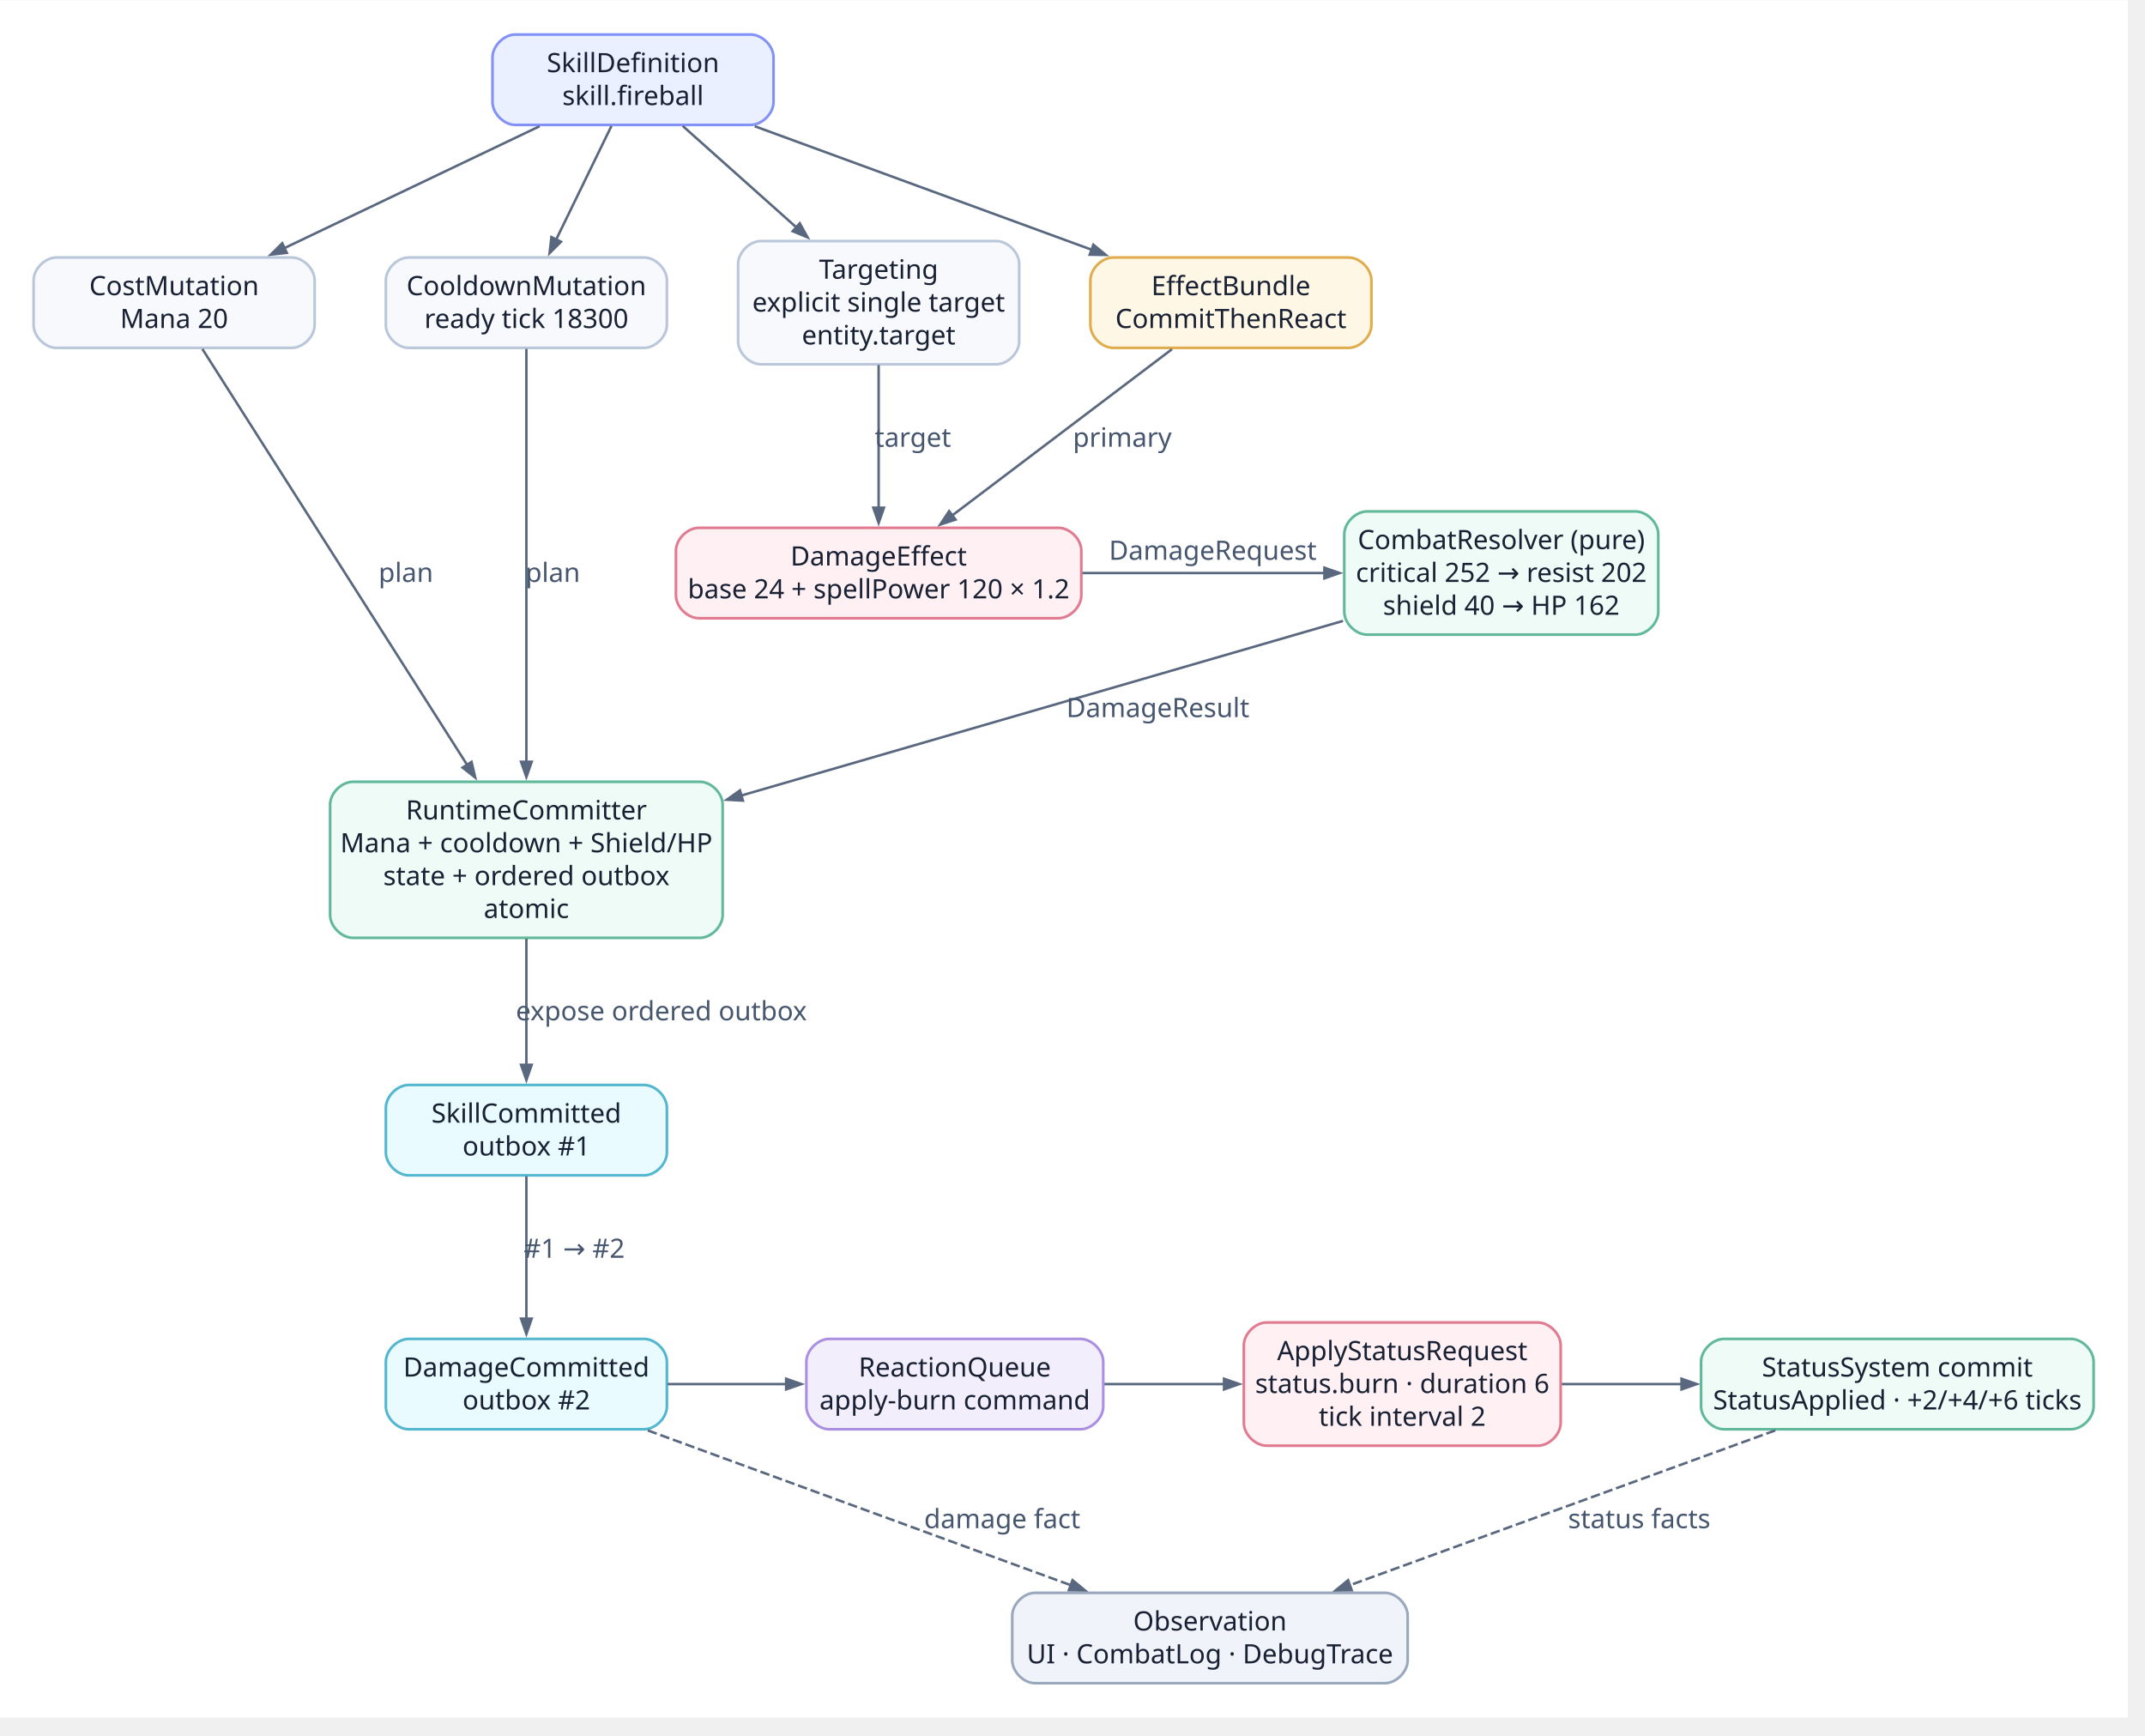
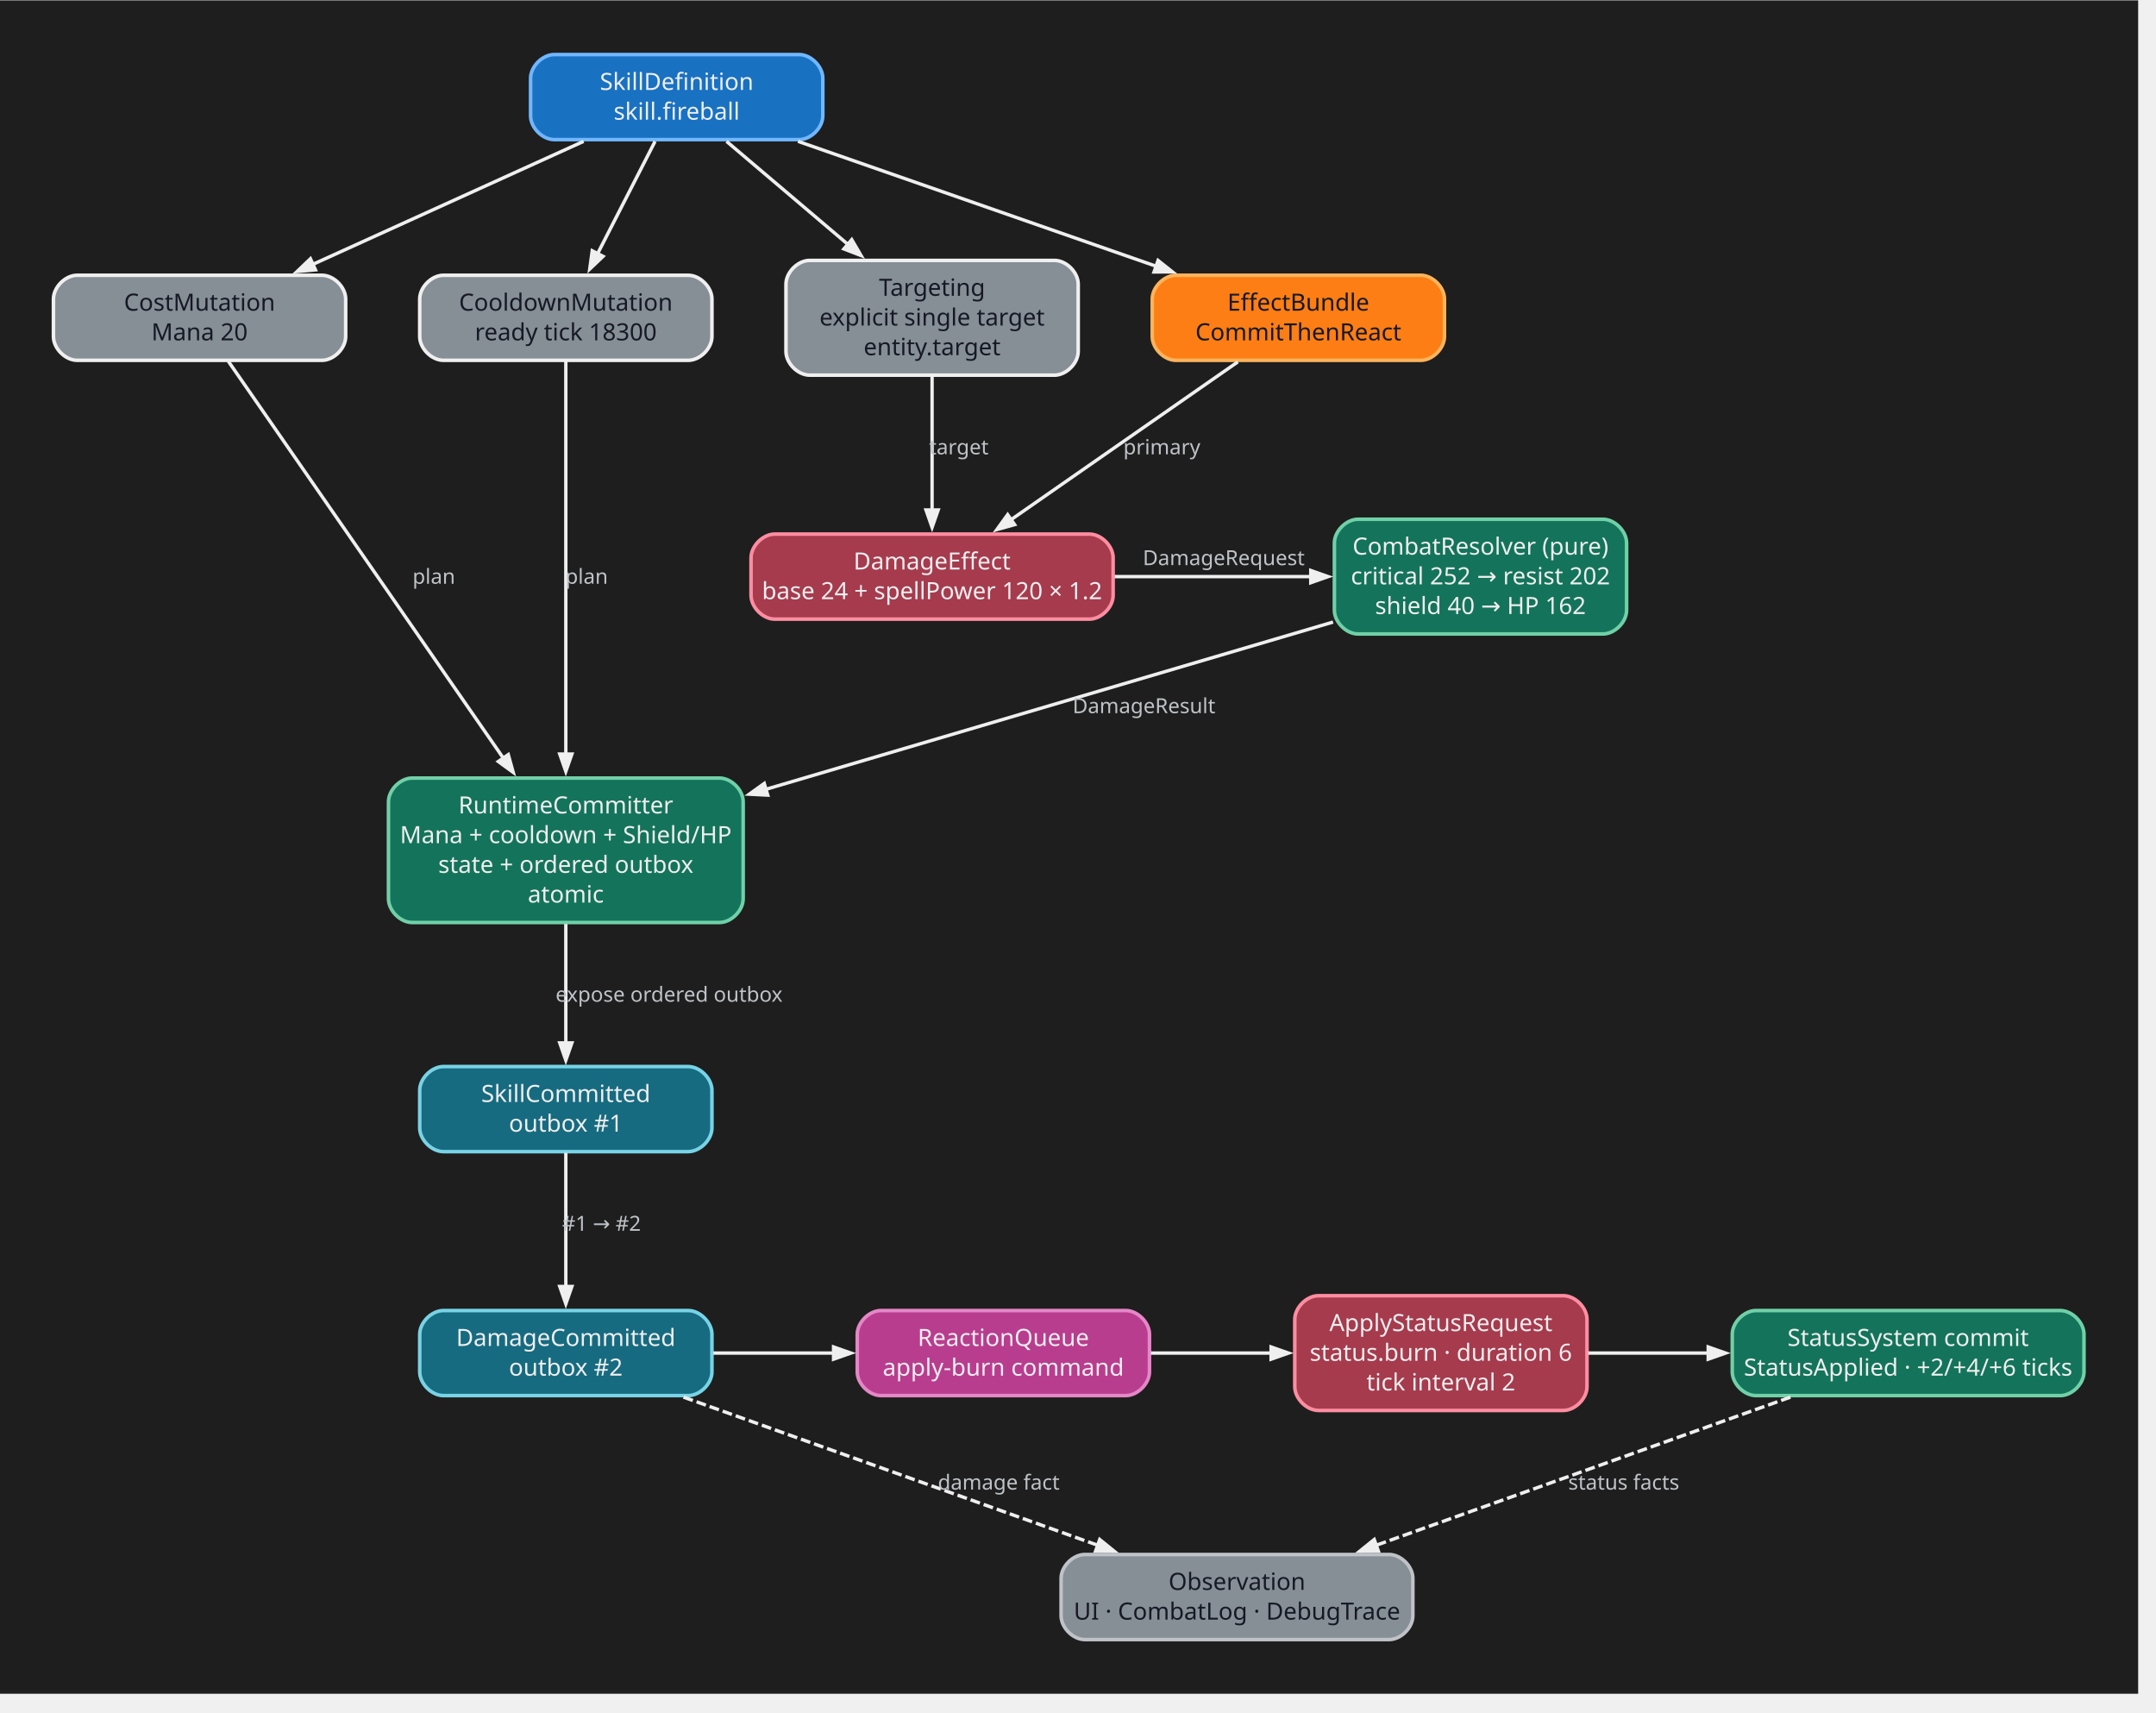
- <svg xmlns="http://www.w3.org/2000/svg" width="1514pt" height="1225pt" viewBox="12.00 12.00 1502.00 1214.00">
-   <g id="graph0" class="graph" transform="scale(1.33333 1.33333) rotate(0) translate(26.64 892.36)">
-     <polygon fill="#ffffff" stroke="none" points="-18,18 -18,-883.72 1099.88,-883.72 1099.88,18 -18,18" />
+ <svg xmlns="http://www.w3.org/2000/svg" data-diagram-theme="chalkboard-dark-v1" width="1464pt" height="1163pt" viewBox="12.00 12.00 1452.00 1152.00">
+   <g id="graph0" class="graph" transform="scale(1.33333 1.33333) rotate(0) translate(36 836.47)">
+     <polygon fill="#1e1e1e" stroke="none" points="-27.36,27.36 -27.36,-827.83 1052.99,-827.83 1052.99,27.36 -27.36,27.36" />
    <g id="node1" class="node">
-       <path fill="#eaf0ff" stroke="#8292f7" stroke-width="1.4" d="M376.6,-865.72C376.6,-865.72 253,-865.72 253,-865.72 247,-865.72 241,-859.72 241,-853.72 241,-853.72 241,-830.26 241,-830.26 241,-824.26 247,-818.26 253,-818.26 253,-818.26 376.6,-818.26 376.6,-818.26 382.6,-818.26 388.6,-824.26 388.6,-830.26 388.6,-830.26 388.6,-853.72 388.6,-853.72 388.6,-859.72 382.6,-865.72 376.6,-865.72" />
-       <text xml:space="preserve" text-anchor="middle" x="314.8" y="-845.94" font-family="Noto Sans KR" font-size="14.00" fill="#182033">SkillDefinition</text>
-       <text xml:space="preserve" text-anchor="middle" x="314.8" y="-828.69" font-family="Noto Sans KR" font-size="14.00" fill="#182033">skill.fireball</text>
+       <path fill="#1971c2" stroke="#70b7ff" stroke-width="1.8" d="M376.6,-800.47C376.6,-800.47 253,-800.47 253,-800.47 247,-800.47 241,-794.47 241,-788.47 241,-788.47 241,-769.51 241,-769.51 241,-763.51 247,-757.51 253,-757.51 253,-757.51 376.6,-757.51 376.6,-757.51 382.6,-757.51 388.6,-763.51 388.6,-769.51 388.6,-769.51 388.6,-788.47 388.6,-788.47 388.6,-794.47 382.6,-800.47 376.6,-800.47" />
+       <text xml:space="preserve" text-anchor="middle" x="314.8" y="-782.59" font-family="Noto Sans KR" font-size="12.00" fill="#efefef">SkillDefinition</text>
+       <text xml:space="preserve" text-anchor="middle" x="314.8" y="-767.59" font-family="Noto Sans KR" font-size="12.00" fill="#efefef">skill.fireball</text>
    </g>
    <g id="node2" class="node">
-       <path fill="#f7f9fc" stroke="#bac7db" stroke-width="1.4" d="M135.6,-748.64C135.6,-748.64 12,-748.64 12,-748.64 6,-748.64 0,-742.64 0,-736.64 0,-736.64 0,-713.18 0,-713.18 0,-707.18 6,-701.18 12,-701.18 12,-701.18 135.6,-701.18 135.6,-701.18 141.6,-701.18 147.6,-707.18 147.6,-713.18 147.6,-713.18 147.6,-736.64 147.6,-736.64 147.6,-742.64 141.6,-748.64 135.6,-748.64" />
-       <text xml:space="preserve" text-anchor="middle" x="73.8" y="-728.86" font-family="Noto Sans KR" font-size="14.00" fill="#182033">CostMutation</text>
-       <text xml:space="preserve" text-anchor="middle" x="73.8" y="-711.61" font-family="Noto Sans KR" font-size="14.00" fill="#182033">Mana 20</text>
+       <path fill="#868e96" stroke="#efefef" stroke-width="1.8" d="M135.6,-689.01C135.6,-689.01 12,-689.01 12,-689.01 6,-689.01 0,-683.01 0,-677.01 0,-677.01 0,-658.05 0,-658.05 0,-652.05 6,-646.05 12,-646.05 12,-646.05 135.6,-646.05 135.6,-646.05 141.6,-646.05 147.6,-652.05 147.6,-658.05 147.6,-658.05 147.6,-677.01 147.6,-677.01 147.6,-683.01 141.6,-689.01 135.6,-689.01" />
+       <text xml:space="preserve" text-anchor="middle" x="73.8" y="-671.13" font-family="Noto Sans KR" font-size="12.00" fill="#161924">CostMutation</text>
+       <text xml:space="preserve" text-anchor="middle" x="73.8" y="-656.13" font-family="Noto Sans KR" font-size="12.00" fill="#161924">Mana 20</text>
    </g>
    <g id="edge1" class="edge">
-       <path fill="none" stroke="#59687e" stroke-width="1.3" d="M265.74,-817.56C226.89,-799.01 172.53,-773.05 131.58,-753.5" />
-       <polygon fill="#59687e" stroke="#59687e" stroke-width="1.3" points="132.99,-751.07 124.57,-750.15 130.58,-756.12 132.99,-751.07" />
+       <path fill="none" stroke="#efefef" stroke-width="1.7" d="M267.76,-756.63C228.61,-738.84 172.74,-713.47 131.01,-694.51" />
+       <polygon fill="#efefef" stroke="#efefef" stroke-width="1.7" points="132.35,-691.74 123.06,-690.9 129.8,-697.35 132.35,-691.74" />
    </g>
    <g id="node3" class="node">
-       <path fill="#f7f9fc" stroke="#bac7db" stroke-width="1.4" d="M320.6,-748.64C320.6,-748.64 197,-748.64 197,-748.64 191,-748.64 185,-742.64 185,-736.64 185,-736.64 185,-713.18 185,-713.18 185,-707.18 191,-701.18 197,-701.18 197,-701.18 320.6,-701.18 320.6,-701.18 326.6,-701.18 332.6,-707.18 332.6,-713.18 332.6,-713.18 332.6,-736.64 332.6,-736.64 332.6,-742.64 326.6,-748.64 320.6,-748.64" />
-       <text xml:space="preserve" text-anchor="middle" x="258.8" y="-728.86" font-family="Noto Sans KR" font-size="14.00" fill="#182033">CooldownMutation</text>
-       <text xml:space="preserve" text-anchor="middle" x="258.8" y="-711.61" font-family="Noto Sans KR" font-size="14.00" fill="#182033">ready tick 18300</text>
+       <path fill="#868e96" stroke="#efefef" stroke-width="1.8" d="M320.6,-689.01C320.6,-689.01 197,-689.01 197,-689.01 191,-689.01 185,-683.01 185,-677.01 185,-677.01 185,-658.05 185,-658.05 185,-652.05 191,-646.05 197,-646.05 197,-646.05 320.6,-646.05 320.6,-646.05 326.6,-646.05 332.6,-652.05 332.6,-658.05 332.6,-658.05 332.6,-677.01 332.6,-677.01 332.6,-683.01 326.6,-689.01 320.6,-689.01" />
+       <text xml:space="preserve" text-anchor="middle" x="258.8" y="-671.13" font-family="Noto Sans KR" font-size="12.00" fill="#161924">CooldownMutation</text>
+       <text xml:space="preserve" text-anchor="middle" x="258.8" y="-656.13" font-family="Noto Sans KR" font-size="12.00" fill="#161924">ready tick 18300</text>
    </g>
    <g id="edge2" class="edge">
-       <path fill="none" stroke="#59687e" stroke-width="1.3" d="M303.47,-817.7C295.12,-800.54 283.66,-776.99 274.44,-758.04" />
-       <polygon fill="#59687e" stroke="#59687e" stroke-width="1.3" points="276.99,-756.9 270.98,-750.93 271.96,-759.35 276.99,-756.9" />
+       <path fill="none" stroke="#efefef" stroke-width="1.7" d="M303.87,-756.63C295.58,-740.43 284.07,-717.92 274.75,-699.72" />
+       <polygon fill="#efefef" stroke="#efefef" stroke-width="1.7" points="277.62,-698.56 270.87,-692.13 272.14,-701.37 277.62,-698.56" />
    </g>
    <g id="node4" class="node">
-       <path fill="#f7f9fc" stroke="#bac7db" stroke-width="1.4" d="M505.6,-757.26C505.6,-757.26 382,-757.26 382,-757.26 376,-757.26 370,-751.26 370,-745.26 370,-745.26 370,-704.55 370,-704.55 370,-698.55 376,-692.55 382,-692.55 382,-692.55 505.6,-692.55 505.6,-692.55 511.6,-692.55 517.6,-698.55 517.6,-704.55 517.6,-704.55 517.6,-745.26 517.6,-745.26 517.6,-751.26 511.6,-757.26 505.6,-757.26" />
-       <text xml:space="preserve" text-anchor="middle" x="443.8" y="-737.48" font-family="Noto Sans KR" font-size="14.00" fill="#182033">Targeting</text>
-       <text xml:space="preserve" text-anchor="middle" x="443.8" y="-720.23" font-family="Noto Sans KR" font-size="14.00" fill="#182033">explicit single target</text>
-       <text xml:space="preserve" text-anchor="middle" x="443.8" y="-702.98" font-family="Noto Sans KR" font-size="14.00" fill="#182033">entity.target</text>
+       <path fill="#868e96" stroke="#efefef" stroke-width="1.8" d="M505.6,-696.51C505.6,-696.51 382,-696.51 382,-696.51 376,-696.51 370,-690.51 370,-684.51 370,-684.51 370,-650.55 370,-650.55 370,-644.55 376,-638.55 382,-638.55 382,-638.55 505.6,-638.55 505.6,-638.55 511.6,-638.55 517.6,-644.55 517.6,-650.55 517.6,-650.55 517.6,-684.51 517.6,-684.51 517.6,-690.51 511.6,-696.51 505.6,-696.51" />
+       <text xml:space="preserve" text-anchor="middle" x="443.8" y="-678.63" font-family="Noto Sans KR" font-size="12.00" fill="#161924">Targeting</text>
+       <text xml:space="preserve" text-anchor="middle" x="443.8" y="-663.63" font-family="Noto Sans KR" font-size="12.00" fill="#161924">explicit single target</text>
+       <text xml:space="preserve" text-anchor="middle" x="443.8" y="-648.63" font-family="Noto Sans KR" font-size="12.00" fill="#161924">entity.target</text>
    </g>
    <g id="edge3" class="edge">
-       <path fill="none" stroke="#59687e" stroke-width="1.3" d="M340.91,-817.7C358.01,-802.44 380.78,-782.13 400.55,-764.49" />
-       <polygon fill="#59687e" stroke="#59687e" stroke-width="1.3" points="402.38,-766.61 406.49,-759.19 398.66,-762.43 402.38,-766.61" />
+       <path fill="none" stroke="#efefef" stroke-width="1.7" d="M339.98,-756.63C357.43,-741.82 381.09,-721.74 401.42,-704.49" />
+       <polygon fill="#efefef" stroke="#efefef" stroke-width="1.7" points="403.22,-707.01 407.93,-698.96 399.23,-702.31 403.22,-707.01" />
    </g>
    <g id="node5" class="node">
-       <path fill="#fff7e6" stroke="#e0ad4e" stroke-width="1.4" d="M690.6,-748.64C690.6,-748.64 567,-748.64 567,-748.64 561,-748.64 555,-742.64 555,-736.64 555,-736.64 555,-713.18 555,-713.18 555,-707.18 561,-701.18 567,-701.18 567,-701.18 690.6,-701.18 690.6,-701.18 696.6,-701.18 702.6,-707.18 702.6,-713.18 702.6,-713.18 702.6,-736.64 702.6,-736.64 702.6,-742.64 696.6,-748.64 690.6,-748.64" />
-       <text xml:space="preserve" text-anchor="middle" x="628.8" y="-728.86" font-family="Noto Sans KR" font-size="14.00" fill="#182033">EffectBundle</text>
-       <text xml:space="preserve" text-anchor="middle" x="628.8" y="-711.61" font-family="Noto Sans KR" font-size="14.00" fill="#182033">CommitThenReact</text>
+       <path fill="#fd7e14" stroke="#ffb45c" stroke-width="1.8" d="M690.6,-689.01C690.6,-689.01 567,-689.01 567,-689.01 561,-689.01 555,-683.01 555,-677.01 555,-677.01 555,-658.05 555,-658.05 555,-652.05 561,-646.05 567,-646.05 567,-646.05 690.6,-646.05 690.6,-646.05 696.6,-646.05 702.6,-652.05 702.6,-658.05 702.6,-658.05 702.6,-677.01 702.6,-677.01 702.6,-683.01 696.6,-689.01 690.6,-689.01" />
+       <text xml:space="preserve" text-anchor="middle" x="628.8" y="-671.13" font-family="Noto Sans KR" font-size="12.00" fill="#161924">EffectBundle</text>
+       <text xml:space="preserve" text-anchor="middle" x="628.8" y="-656.13" font-family="Noto Sans KR" font-size="12.00" fill="#161924">CommitThenReact</text>
    </g>
    <g id="edge4" class="edge">
-       <path fill="none" stroke="#59687e" stroke-width="1.3" d="M378.72,-817.56C430.08,-798.74 502.24,-772.29 555.86,-752.64" />
-       <polygon fill="#59687e" stroke="#59687e" stroke-width="1.3" points="556.57,-755.36 563.12,-749.98 554.65,-750.1 556.57,-755.36" />
+       <path fill="none" stroke="#efefef" stroke-width="1.7" d="M376.09,-756.63C427.96,-738.54 502.37,-712.6 557.01,-693.55" />
+       <polygon fill="#efefef" stroke="#efefef" stroke-width="1.7" points="557.94,-696.49 565.24,-690.69 555.91,-690.68 557.94,-696.49" />
    </g>
    <g id="node8" class="node">
-       <path fill="#eefbf6" stroke="#61b99a" stroke-width="1.4" d="M349.88,-473.34C349.88,-473.34 167.72,-473.34 167.72,-473.34 161.72,-473.34 155.72,-467.34 155.72,-461.34 155.72,-461.34 155.72,-403.38 155.72,-403.38 155.72,-397.38 161.72,-391.38 167.72,-391.38 167.72,-391.38 349.88,-391.38 349.88,-391.38 355.88,-391.38 361.88,-397.38 361.88,-403.38 361.88,-403.38 361.88,-461.34 361.88,-461.34 361.88,-467.34 355.88,-473.34 349.88,-473.34" />
-       <text xml:space="preserve" text-anchor="middle" x="258.8" y="-453.56" font-family="Noto Sans KR" font-size="14.00" fill="#182033">RuntimeCommitter</text>
-       <text xml:space="preserve" text-anchor="middle" x="258.8" y="-436.31" font-family="Noto Sans KR" font-size="14.00" fill="#182033">Mana + cooldown + Shield/HP</text>
-       <text xml:space="preserve" text-anchor="middle" x="258.8" y="-419.06" font-family="Noto Sans KR" font-size="14.00" fill="#182033">state + ordered outbox</text>
-       <text xml:space="preserve" text-anchor="middle" x="258.8" y="-401.81" font-family="Noto Sans KR" font-size="14.00" fill="#182033">atomic</text>
+       <path fill="#14745b" stroke="#70d0a8" stroke-width="1.8" d="M336.38,-435.09C336.38,-435.09 181.22,-435.09 181.22,-435.09 175.22,-435.09 169.22,-429.09 169.22,-423.09 169.22,-423.09 169.22,-374.13 169.22,-374.13 169.22,-368.13 175.22,-362.13 181.22,-362.13 181.22,-362.13 336.38,-362.13 336.38,-362.13 342.38,-362.13 348.38,-368.13 348.38,-374.13 348.38,-374.13 348.38,-423.09 348.38,-423.09 348.38,-429.09 342.38,-435.09 336.38,-435.09" />
+       <text xml:space="preserve" text-anchor="middle" x="258.8" y="-417.21" font-family="Noto Sans KR" font-size="12.00" fill="#efefef">RuntimeCommitter</text>
+       <text xml:space="preserve" text-anchor="middle" x="258.8" y="-402.21" font-family="Noto Sans KR" font-size="12.00" fill="#efefef">Mana + cooldown + Shield/HP</text>
+       <text xml:space="preserve" text-anchor="middle" x="258.8" y="-387.21" font-family="Noto Sans KR" font-size="12.00" fill="#efefef">state + ordered outbox</text>
+       <text xml:space="preserve" text-anchor="middle" x="258.8" y="-372.21" font-family="Noto Sans KR" font-size="12.00" fill="#efefef">atomic</text>
    </g>
    <g id="edge8" class="edge">
-       <path fill="none" stroke="#59687e" stroke-width="1.3" d="M88.63,-700.62C118.7,-653.39 187.43,-545.44 227.74,-482.13" />
-       <polygon fill="#59687e" stroke="#59687e" stroke-width="1.3" points="230,-483.8 231.94,-475.55 225.28,-480.79 230,-483.8" />
-       <text xml:space="preserve" text-anchor="middle" x="195.53" y="-578.27" font-family="Noto Sans KR" font-size="14.00" fill="#46566e">plan</text>
+       <path fill="none" stroke="#efefef" stroke-width="1.7" d="M88.32,-645.59C118.15,-602.54 186.95,-503.27 227.44,-444.85" />
+       <polygon fill="#efefef" stroke="#efefef" stroke-width="1.7" points="229.74,-446.94 232.22,-437.96 224.68,-443.44 229.74,-446.94" />
+       <text xml:space="preserve" text-anchor="middle" x="192.15" y="-533.22" font-family="Noto Sans KR" font-size="10.50" fill="#bfc3c8">plan</text>
    </g>
    <g id="edge9" class="edge">
-       <path fill="none" stroke="#59687e" stroke-width="1.3" d="M258.8,-700.62C258.8,-653.77 258.8,-547.2 258.8,-483.69" />
-       <polygon fill="#59687e" stroke="#59687e" stroke-width="1.3" points="261.6,-483.85 258.8,-475.85 256,-483.85 261.6,-483.85" />
-       <text xml:space="preserve" text-anchor="middle" x="272.68" y="-578.27" font-family="Noto Sans KR" font-size="14.00" fill="#46566e">plan</text>
+       <path fill="none" stroke="#efefef" stroke-width="1.7" d="M258.8,-645.59C258.8,-603.07 258.8,-505.71 258.8,-447.03" />
+       <polygon fill="#efefef" stroke="#efefef" stroke-width="1.7" points="261.88,-447.22 258.8,-438.42 255.72,-447.22 261.88,-447.22" />
+       <text xml:space="preserve" text-anchor="middle" x="269.3" y="-533.22" font-family="Noto Sans KR" font-size="10.50" fill="#bfc3c8">plan</text>
    </g>
    <g id="node6" class="node">
-       <path fill="#fff0f3" stroke="#e07b91" stroke-width="1.4" d="M538.25,-606.68C538.25,-606.68 349.35,-606.68 349.35,-606.68 343.35,-606.68 337.35,-600.68 337.35,-594.68 337.35,-594.68 337.35,-571.22 337.35,-571.22 337.35,-565.22 343.35,-559.22 349.35,-559.22 349.35,-559.22 538.25,-559.22 538.25,-559.22 544.25,-559.22 550.25,-565.22 550.25,-571.22 550.25,-571.22 550.25,-594.68 550.25,-594.68 550.25,-600.68 544.25,-606.68 538.25,-606.68" />
-       <text xml:space="preserve" text-anchor="middle" x="443.8" y="-586.9" font-family="Noto Sans KR" font-size="14.00" fill="#182033">DamageEffect</text>
-       <text xml:space="preserve" text-anchor="middle" x="443.8" y="-569.65" font-family="Noto Sans KR" font-size="14.00" fill="#182033">base 24 + spellPower 120 × 1.2</text>
+       <path fill="#a63b4e" stroke="#ff8da1" stroke-width="1.8" d="M523.25,-558.3C523.25,-558.3 364.35,-558.3 364.35,-558.3 358.35,-558.3 352.35,-552.3 352.35,-546.3 352.35,-546.3 352.35,-527.34 352.35,-527.34 352.35,-521.34 358.35,-515.34 364.35,-515.34 364.35,-515.34 523.25,-515.34 523.25,-515.34 529.25,-515.34 535.25,-521.34 535.25,-527.34 535.25,-527.34 535.25,-546.3 535.25,-546.3 535.25,-552.3 529.25,-558.3 523.25,-558.3" />
+       <text xml:space="preserve" text-anchor="middle" x="443.8" y="-540.42" font-family="Noto Sans KR" font-size="12.00" fill="#efefef">DamageEffect</text>
+       <text xml:space="preserve" text-anchor="middle" x="443.8" y="-525.42" font-family="Noto Sans KR" font-size="12.00" fill="#efefef">base 24 + spellPower 120 × 1.2</text>
    </g>
    <g id="edge6" class="edge">
-       <path fill="none" stroke="#59687e" stroke-width="1.3" d="M443.8,-692.15C443.8,-669.76 443.8,-639.86 443.8,-617.16" />
-       <polygon fill="#59687e" stroke="#59687e" stroke-width="1.3" points="446.6,-617.26 443.8,-609.26 441,-617.26 446.6,-617.26" />
-       <text xml:space="preserve" text-anchor="middle" x="461.8" y="-649.25" font-family="Noto Sans KR" font-size="14.00" fill="#46566e">target</text>
+       <path fill="none" stroke="#efefef" stroke-width="1.7" d="M443.8,-637.97C443.8,-617.94 443.8,-591.13 443.8,-570.29" />
+       <polygon fill="#efefef" stroke="#efefef" stroke-width="1.7" points="446.88,-570.48 443.8,-561.68 440.72,-570.48 446.88,-570.48" />
+       <text xml:space="preserve" text-anchor="middle" x="457.3" y="-598.58" font-family="Noto Sans KR" font-size="10.50" fill="#bfc3c8">target</text>
    </g>
    <g id="edge5" class="edge">
-       <path fill="none" stroke="#59687e" stroke-width="1.3" d="M597.84,-700.48C566.12,-676.49 516.76,-639.14 482.49,-613.22" />
-       <polygon fill="#59687e" stroke="#59687e" stroke-width="1.3" points="484.2,-611 476.13,-608.4 480.82,-615.46 484.2,-611" />
-       <text xml:space="preserve" text-anchor="middle" x="571.75" y="-649.25" font-family="Noto Sans KR" font-size="14.00" fill="#46566e">primary</text>
+       <path fill="none" stroke="#efefef" stroke-width="1.7" d="M598.25,-645.28C566.92,-623.48 518.04,-589.47 483.67,-565.56" />
+       <polygon fill="#efefef" stroke="#efefef" stroke-width="1.7" points="485.49,-563.07 476.51,-560.57 481.97,-568.13 485.49,-563.07" />
+       <text xml:space="preserve" text-anchor="middle" x="559.85" y="-598.58" font-family="Noto Sans KR" font-size="10.50" fill="#bfc3c8">primary</text>
    </g>
    <g id="node7" class="node">
-       <path fill="#eefbf6" stroke="#61b99a" stroke-width="1.4" d="M841.25,-615.3C841.25,-615.3 700.34,-615.3 700.34,-615.3 694.34,-615.3 688.34,-609.3 688.34,-603.3 688.34,-603.3 688.34,-562.59 688.34,-562.59 688.34,-556.59 694.34,-550.59 700.34,-550.59 700.34,-550.59 841.25,-550.59 841.25,-550.59 847.25,-550.59 853.25,-556.59 853.25,-562.59 853.25,-562.59 853.25,-603.3 853.25,-603.3 853.25,-609.3 847.25,-615.3 841.25,-615.3" />
-       <text xml:space="preserve" text-anchor="middle" x="770.8" y="-595.52" font-family="Noto Sans KR" font-size="14.00" fill="#182033">CombatResolver (pure)</text>
-       <text xml:space="preserve" text-anchor="middle" x="770.8" y="-578.27" font-family="Noto Sans KR" font-size="14.00" fill="#182033">critical 252 → resist 202</text>
-       <text xml:space="preserve" text-anchor="middle" x="770.8" y="-561.02" font-family="Noto Sans KR" font-size="14.00" fill="#182033">shield 40 → HP 162</text>
+       <path fill="#14745b" stroke="#70d0a8" stroke-width="1.8" d="M782.6,-565.8C782.6,-565.8 659,-565.8 659,-565.8 653,-565.8 647,-559.8 647,-553.8 647,-553.8 647,-519.84 647,-519.84 647,-513.84 653,-507.84 659,-507.84 659,-507.84 782.6,-507.84 782.6,-507.84 788.6,-507.84 794.6,-513.84 794.6,-519.84 794.6,-519.84 794.6,-553.8 794.6,-553.8 794.6,-559.8 788.6,-565.8 782.6,-565.8" />
+       <text xml:space="preserve" text-anchor="middle" x="720.8" y="-547.92" font-family="Noto Sans KR" font-size="12.00" fill="#efefef">CombatResolver (pure)</text>
+       <text xml:space="preserve" text-anchor="middle" x="720.8" y="-532.92" font-family="Noto Sans KR" font-size="12.00" fill="#efefef">critical 252 → resist 202</text>
+       <text xml:space="preserve" text-anchor="middle" x="720.8" y="-517.92" font-family="Noto Sans KR" font-size="12.00" fill="#efefef">shield 40 → HP 162</text>
    </g>
    <g id="edge7" class="edge">
-       <path fill="none" stroke="#59687e" stroke-width="1.3" d="M550.87,-582.95C591.91,-582.95 638.36,-582.95 677.96,-582.95" />
-       <polygon fill="#59687e" stroke="#59687e" stroke-width="1.3" points="677.9,-585.75 685.9,-582.95 677.9,-580.15 677.9,-585.75" />
-       <text xml:space="preserve" text-anchor="middle" x="619.3" y="-589.9" font-family="Noto Sans KR" font-size="14.00" fill="#46566e">DamageRequest</text>
+       <path fill="none" stroke="#efefef" stroke-width="1.7" d="M536.04,-536.82C568,-536.82 603.67,-536.82 635.08,-536.82" />
+       <polygon fill="#efefef" stroke="#efefef" stroke-width="1.7" points="635.07,-539.9 643.87,-536.82 635.07,-533.74 635.07,-539.9" />
+       <text xml:space="preserve" text-anchor="middle" x="591.13" y="-542.6" font-family="Noto Sans KR" font-size="10.50" fill="#bfc3c8">DamageRequest</text>
    </g>
    <g id="edge10" class="edge">
-       <path fill="none" stroke="#59687e" stroke-width="1.3" d="M687.68,-557.82C601.76,-532.89 467.07,-493.8 371.58,-466.09" />
-       <polygon fill="#59687e" stroke="#59687e" stroke-width="1.3" points="372.53,-463.45 364.06,-463.91 370.97,-468.83 372.53,-463.45" />
-       <text xml:space="preserve" text-anchor="middle" x="590.45" y="-507.29" font-family="Noto Sans KR" font-size="14.00" fill="#46566e">DamageResult</text>
+       <path fill="none" stroke="#efefef" stroke-width="1.7" d="M646.32,-513.86C568.6,-490.95 446.28,-454.88 359.88,-429.41" />
+       <polygon fill="#efefef" stroke="#efefef" stroke-width="1.7" points="360.78,-426.46 351.47,-426.93 359.04,-432.37 360.78,-426.46" />
+       <text xml:space="preserve" text-anchor="middle" x="550.84" y="-467.87" font-family="Noto Sans KR" font-size="10.50" fill="#bfc3c8">DamageResult</text>
    </g>
    <g id="node9" class="node">
-       <path fill="#e9fbff" stroke="#54b7cf" stroke-width="1.4" d="M320.6,-314.13C320.6,-314.13 197,-314.13 197,-314.13 191,-314.13 185,-308.13 185,-302.13 185,-302.13 185,-278.67 185,-278.67 185,-272.67 191,-266.67 197,-266.67 197,-266.67 320.6,-266.67 320.6,-266.67 326.6,-266.67 332.6,-272.67 332.6,-278.67 332.6,-278.67 332.6,-302.13 332.6,-302.13 332.6,-308.13 326.6,-314.13 320.6,-314.13" />
-       <text xml:space="preserve" text-anchor="middle" x="258.8" y="-294.35" font-family="Noto Sans KR" font-size="14.00" fill="#182033">SkillCommitted</text>
-       <text xml:space="preserve" text-anchor="middle" x="258.8" y="-277.1" font-family="Noto Sans KR" font-size="14.00" fill="#182033">outbox #1</text>
+       <path fill="#176b80" stroke="#77d3e5" stroke-width="1.8" d="M320.6,-289.38C320.6,-289.38 197,-289.38 197,-289.38 191,-289.38 185,-283.38 185,-277.38 185,-277.38 185,-258.42 185,-258.42 185,-252.42 191,-246.42 197,-246.42 197,-246.42 320.6,-246.42 320.6,-246.42 326.6,-246.42 332.6,-252.42 332.6,-258.42 332.6,-258.42 332.6,-277.38 332.6,-277.38 332.6,-283.38 326.6,-289.38 320.6,-289.38" />
+       <text xml:space="preserve" text-anchor="middle" x="258.8" y="-271.5" font-family="Noto Sans KR" font-size="12.00" fill="#efefef">SkillCommitted</text>
+       <text xml:space="preserve" text-anchor="middle" x="258.8" y="-256.5" font-family="Noto Sans KR" font-size="12.00" fill="#efefef">outbox #1</text>
    </g>
    <g id="edge11" class="edge">
-       <path fill="none" stroke="#59687e" stroke-width="1.3" d="M258.8,-390.88C258.8,-369.84 258.8,-344.45 258.8,-324.59" />
-       <polygon fill="#59687e" stroke="#59687e" stroke-width="1.3" points="261.6,-324.72 258.8,-316.72 256,-324.72 261.6,-324.72" />
-       <text xml:space="preserve" text-anchor="middle" x="329.68" y="-348.08" font-family="Noto Sans KR" font-size="14.00" fill="#46566e">expose ordered outbox</text>
+       <path fill="none" stroke="#efefef" stroke-width="1.7" d="M258.8,-361.41C258.8,-342.51 258.8,-319.56 258.8,-301.25" />
+       <polygon fill="#efefef" stroke="#efefef" stroke-width="1.7" points="261.88,-301.35 258.8,-292.55 255.72,-301.35 261.88,-301.35" />
+       <text xml:space="preserve" text-anchor="middle" x="310.93" y="-322.16" font-family="Noto Sans KR" font-size="10.50" fill="#bfc3c8">expose ordered outbox</text>
    </g>
    <g id="node10" class="node">
-       <path fill="#e9fbff" stroke="#54b7cf" stroke-width="1.4" d="M320.6,-180.79C320.6,-180.79 197,-180.79 197,-180.79 191,-180.79 185,-174.79 185,-168.79 185,-168.79 185,-145.34 185,-145.34 185,-139.34 191,-133.34 197,-133.34 197,-133.34 320.6,-133.34 320.6,-133.34 326.6,-133.34 332.6,-139.34 332.6,-145.34 332.6,-145.34 332.6,-168.79 332.6,-168.79 332.6,-174.79 326.6,-180.79 320.6,-180.79" />
-       <text xml:space="preserve" text-anchor="middle" x="258.8" y="-161.01" font-family="Noto Sans KR" font-size="14.00" fill="#182033">DamageCommitted</text>
-       <text xml:space="preserve" text-anchor="middle" x="258.8" y="-143.76" font-family="Noto Sans KR" font-size="14.00" fill="#182033">outbox #2</text>
+       <path fill="#176b80" stroke="#77d3e5" stroke-width="1.8" d="M320.6,-166.17C320.6,-166.17 197,-166.17 197,-166.17 191,-166.17 185,-160.17 185,-154.17 185,-154.17 185,-135.21 185,-135.21 185,-129.21 191,-123.21 197,-123.21 197,-123.21 320.6,-123.21 320.6,-123.21 326.6,-123.21 332.6,-129.21 332.6,-135.21 332.6,-135.21 332.6,-154.17 332.6,-154.17 332.6,-160.17 326.6,-166.17 320.6,-166.17" />
+       <text xml:space="preserve" text-anchor="middle" x="258.8" y="-148.29" font-family="Noto Sans KR" font-size="12.00" fill="#efefef">DamageCommitted</text>
+       <text xml:space="preserve" text-anchor="middle" x="258.8" y="-133.29" font-family="Noto Sans KR" font-size="12.00" fill="#efefef">outbox #2</text>
    </g>
    <g id="edge12" class="edge">
-       <path fill="none" stroke="#59687e" stroke-width="1.3" d="M258.8,-266.22C258.8,-245.44 258.8,-214.7 258.8,-191.3" />
-       <polygon fill="#59687e" stroke="#59687e" stroke-width="1.3" points="261.6,-191.42 258.8,-183.42 256,-191.42 261.6,-191.42" />
-       <text xml:space="preserve" text-anchor="middle" x="283.93" y="-223.37" font-family="Noto Sans KR" font-size="14.00" fill="#46566e">#1 → #2</text>
+       <path fill="none" stroke="#efefef" stroke-width="1.7" d="M258.8,-245.79C258.8,-227.13 258.8,-199.63 258.8,-178.17" />
+       <polygon fill="#efefef" stroke="#efefef" stroke-width="1.7" points="261.88,-178.34 258.8,-169.54 255.72,-178.34 261.88,-178.34" />
+       <text xml:space="preserve" text-anchor="middle" x="276.8" y="-206.45" font-family="Noto Sans KR" font-size="10.50" fill="#bfc3c8">#1 → #2</text>
    </g>
    <g id="node11" class="node">
-       <path fill="#f3eefc" stroke="#ab8fe0" stroke-width="1.4" d="M549.75,-180.79C549.75,-180.79 417.85,-180.79 417.85,-180.79 411.85,-180.79 405.85,-174.79 405.85,-168.79 405.85,-168.79 405.85,-145.34 405.85,-145.34 405.85,-139.34 411.85,-133.34 417.85,-133.34 417.85,-133.34 549.75,-133.34 549.75,-133.34 555.75,-133.34 561.75,-139.34 561.75,-145.34 561.75,-145.34 561.75,-168.79 561.75,-168.79 561.75,-174.79 555.75,-180.79 549.75,-180.79" />
-       <text xml:space="preserve" text-anchor="middle" x="483.8" y="-161.01" font-family="Noto Sans KR" font-size="14.00" fill="#182033">ReactionQueue</text>
-       <text xml:space="preserve" text-anchor="middle" x="483.8" y="-143.76" font-family="Noto Sans KR" font-size="14.00" fill="#182033">apply-burn command</text>
+       <path fill="#b93d8e" stroke="#e487c7" stroke-width="1.8" d="M541.6,-166.17C541.6,-166.17 418,-166.17 418,-166.17 412,-166.17 406,-160.17 406,-154.17 406,-154.17 406,-135.21 406,-135.21 406,-129.21 412,-123.21 418,-123.21 418,-123.21 541.6,-123.21 541.6,-123.21 547.6,-123.21 553.6,-129.21 553.6,-135.21 553.6,-135.21 553.6,-154.17 553.6,-154.17 553.6,-160.17 547.6,-166.17 541.6,-166.17" />
+       <text xml:space="preserve" text-anchor="middle" x="479.8" y="-148.29" font-family="Noto Sans KR" font-size="12.00" fill="#efefef">ReactionQueue</text>
+       <text xml:space="preserve" text-anchor="middle" x="479.8" y="-133.29" font-family="Noto Sans KR" font-size="12.00" fill="#efefef">apply-burn command</text>
    </g>
    <g id="edge13" class="edge">
-       <path fill="none" stroke="#59687e" stroke-width="1.3" d="M332.96,-157.06C333.51,-157.06 333.8,-157.06 333.8,-157.06 333.8,-157.06 373.95,-157.06 395.5,-157.06" />
-       <polygon fill="#59687e" stroke="#59687e" stroke-width="1.3" points="395.22,-159.87 403.21,-157.07 395.21,-154.27 395.22,-159.87" />
+       <path fill="none" stroke="#efefef" stroke-width="1.7" d="M333.29,-144.69C339.19,-144.69 375.18,-144.69 394.27,-144.69" />
+       <polygon fill="#efefef" stroke="#efefef" stroke-width="1.7" points="394.03,-147.77 402.83,-144.69 394.03,-141.61 394.03,-147.77" />
    </g>
    <g id="node14" class="node">
-       <path fill="#f0f3f9" stroke="#99a8bd" stroke-width="1.4" d="M709.63,-47.46C709.63,-47.46 525.97,-47.46 525.97,-47.46 519.97,-47.46 513.97,-41.46 513.97,-35.46 513.97,-35.46 513.97,-12 513.97,-12 513.97,-6 519.97,0 525.97,0 525.97,0 709.63,0 709.63,0 715.63,0 721.63,-6 721.63,-12 721.63,-12 721.63,-35.46 721.63,-35.46 721.63,-41.46 715.63,-47.46 709.63,-47.46" />
-       <text xml:space="preserve" text-anchor="middle" x="617.8" y="-27.68" font-family="Noto Sans KR" font-size="14.00" fill="#182033">Observation</text>
-       <text xml:space="preserve" text-anchor="middle" x="617.8" y="-10.43" font-family="Noto Sans KR" font-size="14.00" fill="#182033">UI · CombatLog · DebugTrace</text>
+       <path fill="#868e96" stroke="#bfc3c8" stroke-width="1.8" d="M674.63,-42.96C674.63,-42.96 520.97,-42.96 520.97,-42.96 514.97,-42.96 508.97,-36.96 508.97,-30.96 508.97,-30.96 508.97,-12 508.97,-12 508.97,-6 514.97,0 520.97,0 520.97,0 674.63,0 674.63,0 680.63,0 686.63,-6 686.63,-12 686.63,-12 686.63,-30.96 686.63,-30.96 686.63,-36.96 680.63,-42.96 674.63,-42.96" />
+       <text xml:space="preserve" text-anchor="middle" x="597.8" y="-25.08" font-family="Noto Sans KR" font-size="12.00" fill="#161924">Observation</text>
+       <text xml:space="preserve" text-anchor="middle" x="597.8" y="-10.08" font-family="Noto Sans KR" font-size="12.00" fill="#161924">UI · CombatLog · DebugTrace</text>
    </g>
    <g id="edge16" class="edge">
-       <path fill="none" stroke="#59687e" stroke-width="1.3" stroke-dasharray="5,2" d="M322.57,-132.74C384.92,-109.93 479.74,-75.24 545.01,-51.36" />
-       <polygon fill="#59687e" stroke="#59687e" stroke-width="1.3" points="545.62,-54.12 552.17,-48.74 543.7,-48.86 545.62,-54.12" />
-       <text xml:space="preserve" text-anchor="middle" x="508.7" y="-81.41" font-family="Noto Sans KR" font-size="14.00" fill="#46566e">damage fact</text>
+       <path fill="none" stroke="#efefef" stroke-width="1.7" stroke-dasharray="5,2" d="M318.24,-122.44C376.67,-101.55 465.84,-69.66 527.7,-47.55" />
+       <polygon fill="#efefef" stroke="#efefef" stroke-width="1.7" points="528.47,-50.54 535.72,-44.68 526.4,-44.74 528.47,-50.54" />
+       <text xml:space="preserve" text-anchor="middle" x="477.47" y="-75.74" font-family="Noto Sans KR" font-size="10.50" fill="#bfc3c8">damage fact</text>
    </g>
    <g id="node12" class="node">
-       <path fill="#fff0f3" stroke="#e07b91" stroke-width="1.4" d="M790,-189.42C790,-189.42 647.59,-189.42 647.59,-189.42 641.59,-189.42 635.59,-183.42 635.59,-177.42 635.59,-177.42 635.59,-136.71 635.59,-136.71 635.59,-130.71 641.59,-124.71 647.59,-124.71 647.59,-124.71 790,-124.71 790,-124.71 796,-124.71 802,-130.71 802,-136.71 802,-136.71 802,-177.42 802,-177.42 802,-183.42 796,-189.42 790,-189.42" />
-       <text xml:space="preserve" text-anchor="middle" x="718.8" y="-169.64" font-family="Noto Sans KR" font-size="14.00" fill="#182033">ApplyStatusRequest</text>
-       <text xml:space="preserve" text-anchor="middle" x="718.8" y="-152.39" font-family="Noto Sans KR" font-size="14.00" fill="#182033">status.burn · duration 6</text>
-       <text xml:space="preserve" text-anchor="middle" x="718.8" y="-135.14" font-family="Noto Sans KR" font-size="14.00" fill="#182033">tick interval 2</text>
+       <path fill="#a63b4e" stroke="#ff8da1" stroke-width="1.8" d="M762.6,-173.67C762.6,-173.67 639,-173.67 639,-173.67 633,-173.67 627,-167.67 627,-161.67 627,-161.67 627,-127.71 627,-127.71 627,-121.71 633,-115.71 639,-115.71 639,-115.71 762.6,-115.71 762.6,-115.71 768.6,-115.71 774.6,-121.71 774.6,-127.71 774.6,-127.71 774.6,-161.67 774.6,-161.67 774.6,-167.67 768.6,-173.67 762.6,-173.67" />
+       <text xml:space="preserve" text-anchor="middle" x="700.8" y="-155.79" font-family="Noto Sans KR" font-size="12.00" fill="#efefef">ApplyStatusRequest</text>
+       <text xml:space="preserve" text-anchor="middle" x="700.8" y="-140.79" font-family="Noto Sans KR" font-size="12.00" fill="#efefef">status.burn · duration 6</text>
+       <text xml:space="preserve" text-anchor="middle" x="700.8" y="-125.79" font-family="Noto Sans KR" font-size="12.00" fill="#efefef">tick interval 2</text>
    </g>
    <g id="edge14" class="edge">
-       <path fill="none" stroke="#59687e" stroke-width="1.3" d="M562.36,-157.06C565.61,-157.06 603.47,-157.06 625.26,-157.06" />
-       <polygon fill="#59687e" stroke="#59687e" stroke-width="1.3" points="625.19,-159.87 633.19,-157.07 625.19,-154.27 625.19,-159.87" />
+       <path fill="none" stroke="#efefef" stroke-width="1.7" d="M554.29,-144.69C560.19,-144.69 596.18,-144.69 615.27,-144.69" />
+       <polygon fill="#efefef" stroke="#efefef" stroke-width="1.7" points="615.03,-147.77 623.83,-144.69 615.03,-141.61 615.03,-147.77" />
    </g>
    <g id="node13" class="node">
-       <path fill="#eefbf6" stroke="#61b99a" stroke-width="1.4" d="M1069.88,-180.79C1069.88,-180.79 887.72,-180.79 887.72,-180.79 881.72,-180.79 875.72,-174.79 875.72,-168.79 875.72,-168.79 875.72,-145.34 875.72,-145.34 875.72,-139.34 881.72,-133.34 887.72,-133.34 887.72,-133.34 1069.88,-133.34 1069.88,-133.34 1075.88,-133.34 1081.88,-139.34 1081.88,-145.34 1081.88,-145.34 1081.88,-168.79 1081.88,-168.79 1081.88,-174.79 1075.88,-180.79 1069.88,-180.79" />
-       <text xml:space="preserve" text-anchor="middle" x="978.8" y="-161.01" font-family="Noto Sans KR" font-size="14.00" fill="#182033">StatusSystem commit</text>
-       <text xml:space="preserve" text-anchor="middle" x="978.8" y="-143.76" font-family="Noto Sans KR" font-size="14.00" fill="#182033">StatusApplied · +2/+4/+6 ticks</text>
+       <path fill="#14745b" stroke="#70d0a8" stroke-width="1.8" d="M1013.63,-166.17C1013.63,-166.17 859.97,-166.17 859.97,-166.17 853.97,-166.17 847.97,-160.17 847.97,-154.17 847.97,-154.17 847.97,-135.21 847.97,-135.21 847.97,-129.21 853.97,-123.21 859.97,-123.21 859.97,-123.21 1013.63,-123.21 1013.63,-123.21 1019.63,-123.21 1025.63,-129.21 1025.63,-135.21 1025.63,-135.21 1025.63,-154.17 1025.63,-154.17 1025.63,-160.17 1019.63,-166.17 1013.63,-166.17" />
+       <text xml:space="preserve" text-anchor="middle" x="936.8" y="-148.29" font-family="Noto Sans KR" font-size="12.00" fill="#efefef">StatusSystem commit</text>
+       <text xml:space="preserve" text-anchor="middle" x="936.8" y="-133.29" font-family="Noto Sans KR" font-size="12.00" fill="#efefef">StatusApplied · +2/+4/+6 ticks</text>
    </g>
    <g id="edge15" class="edge">
-       <path fill="none" stroke="#59687e" stroke-width="1.3" d="M802.58,-157.06C804.43,-157.06 805.47,-157.06 805.47,-157.06 805.47,-157.06 840.05,-157.06 865.53,-157.06" />
-       <polygon fill="#59687e" stroke="#59687e" stroke-width="1.3" points="865.46,-159.87 873.46,-157.07 865.46,-154.27 865.46,-159.87" />
+       <path fill="none" stroke="#efefef" stroke-width="1.7" d="M775.24,-144.69C777.91,-144.69 779.47,-144.69 779.47,-144.69 779.47,-144.69 812.6,-144.69 835.86,-144.69" />
+       <polygon fill="#efefef" stroke="#efefef" stroke-width="1.7" points="835.82,-147.77 844.62,-144.69 835.82,-141.61 835.82,-147.77" />
    </g>
    <g id="edge17" class="edge">
-       <path fill="none" stroke="#59687e" stroke-width="1.3" stroke-dasharray="5,2" d="M914.68,-132.74C851.98,-109.93 756.63,-75.24 690.99,-51.36" />
-       <polygon fill="#59687e" stroke="#59687e" stroke-width="1.3" points="692.26,-48.84 683.78,-48.73 690.34,-54.1 692.26,-48.84" />
-       <text xml:space="preserve" text-anchor="middle" x="843.25" y="-81.41" font-family="Noto Sans KR" font-size="14.00" fill="#46566e">status facts</text>
+       <path fill="none" stroke="#efefef" stroke-width="1.7" stroke-dasharray="5,2" d="M877.36,-122.44C818.93,-101.55 729.76,-69.66 667.9,-47.55" />
+       <polygon fill="#efefef" stroke="#efefef" stroke-width="1.7" points="669.2,-44.74 659.88,-44.68 667.13,-50.54 669.2,-44.74" />
+       <text xml:space="preserve" text-anchor="middle" x="793.17" y="-75.74" font-family="Noto Sans KR" font-size="10.50" fill="#bfc3c8">status facts</text>
    </g>
  </g>
</svg>
